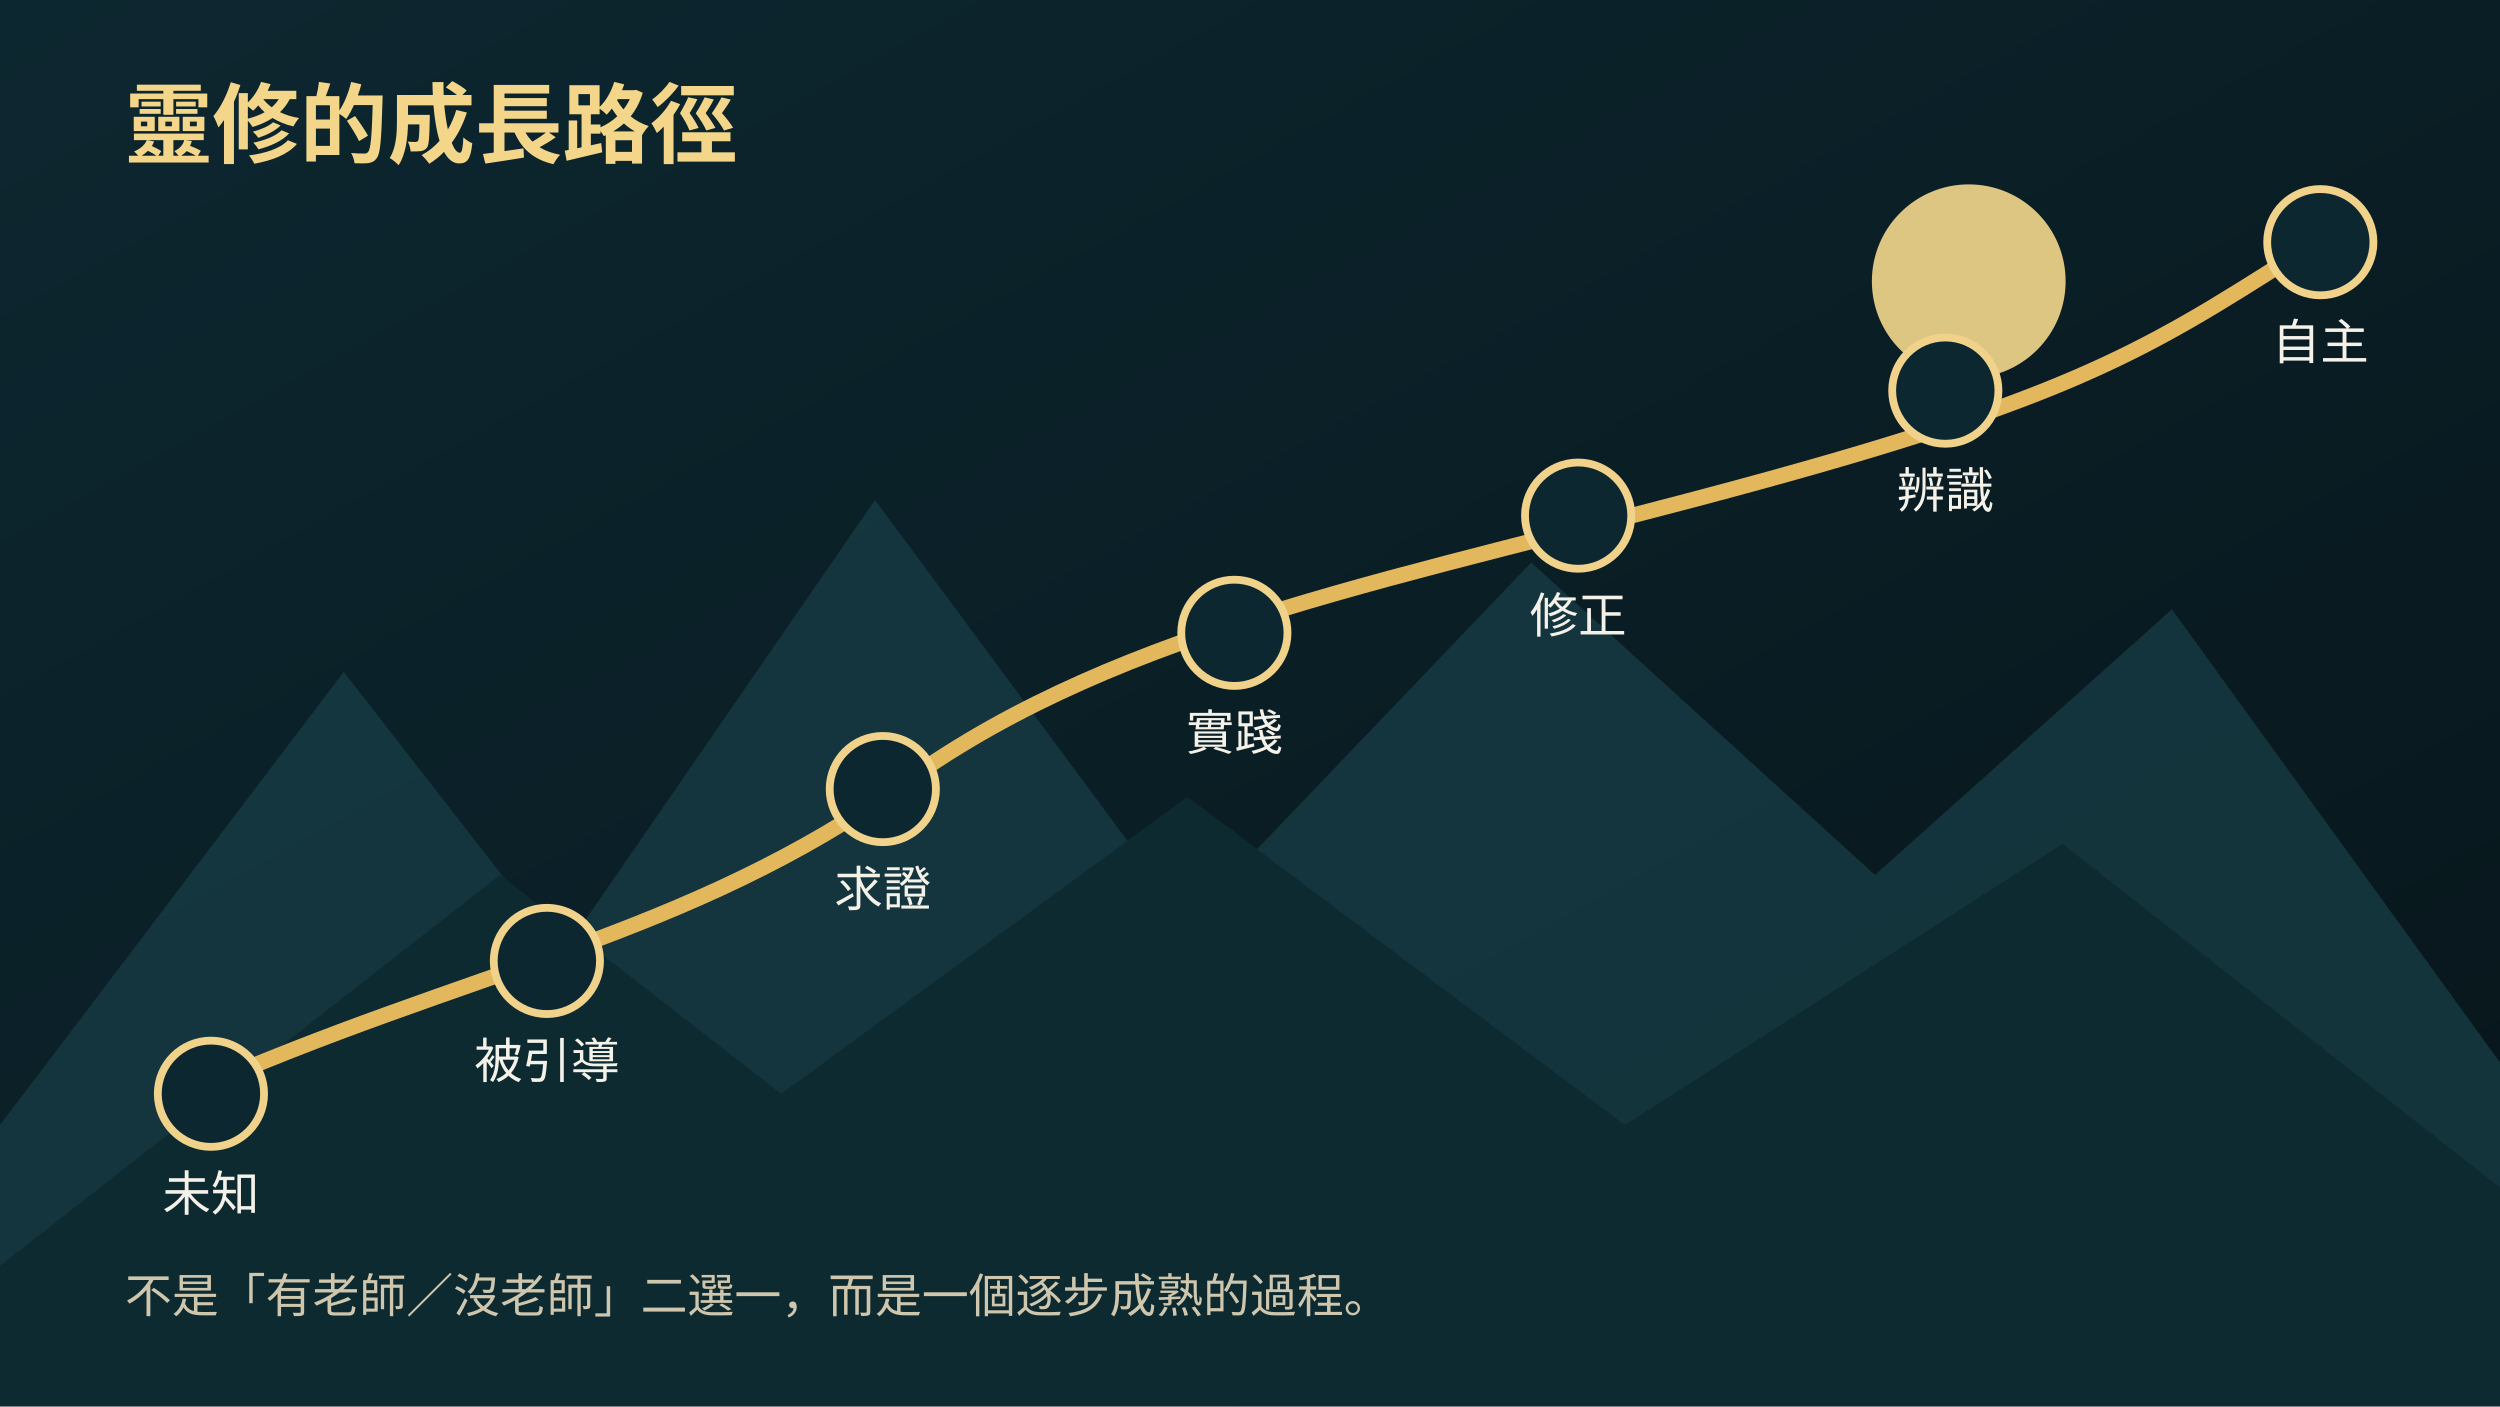
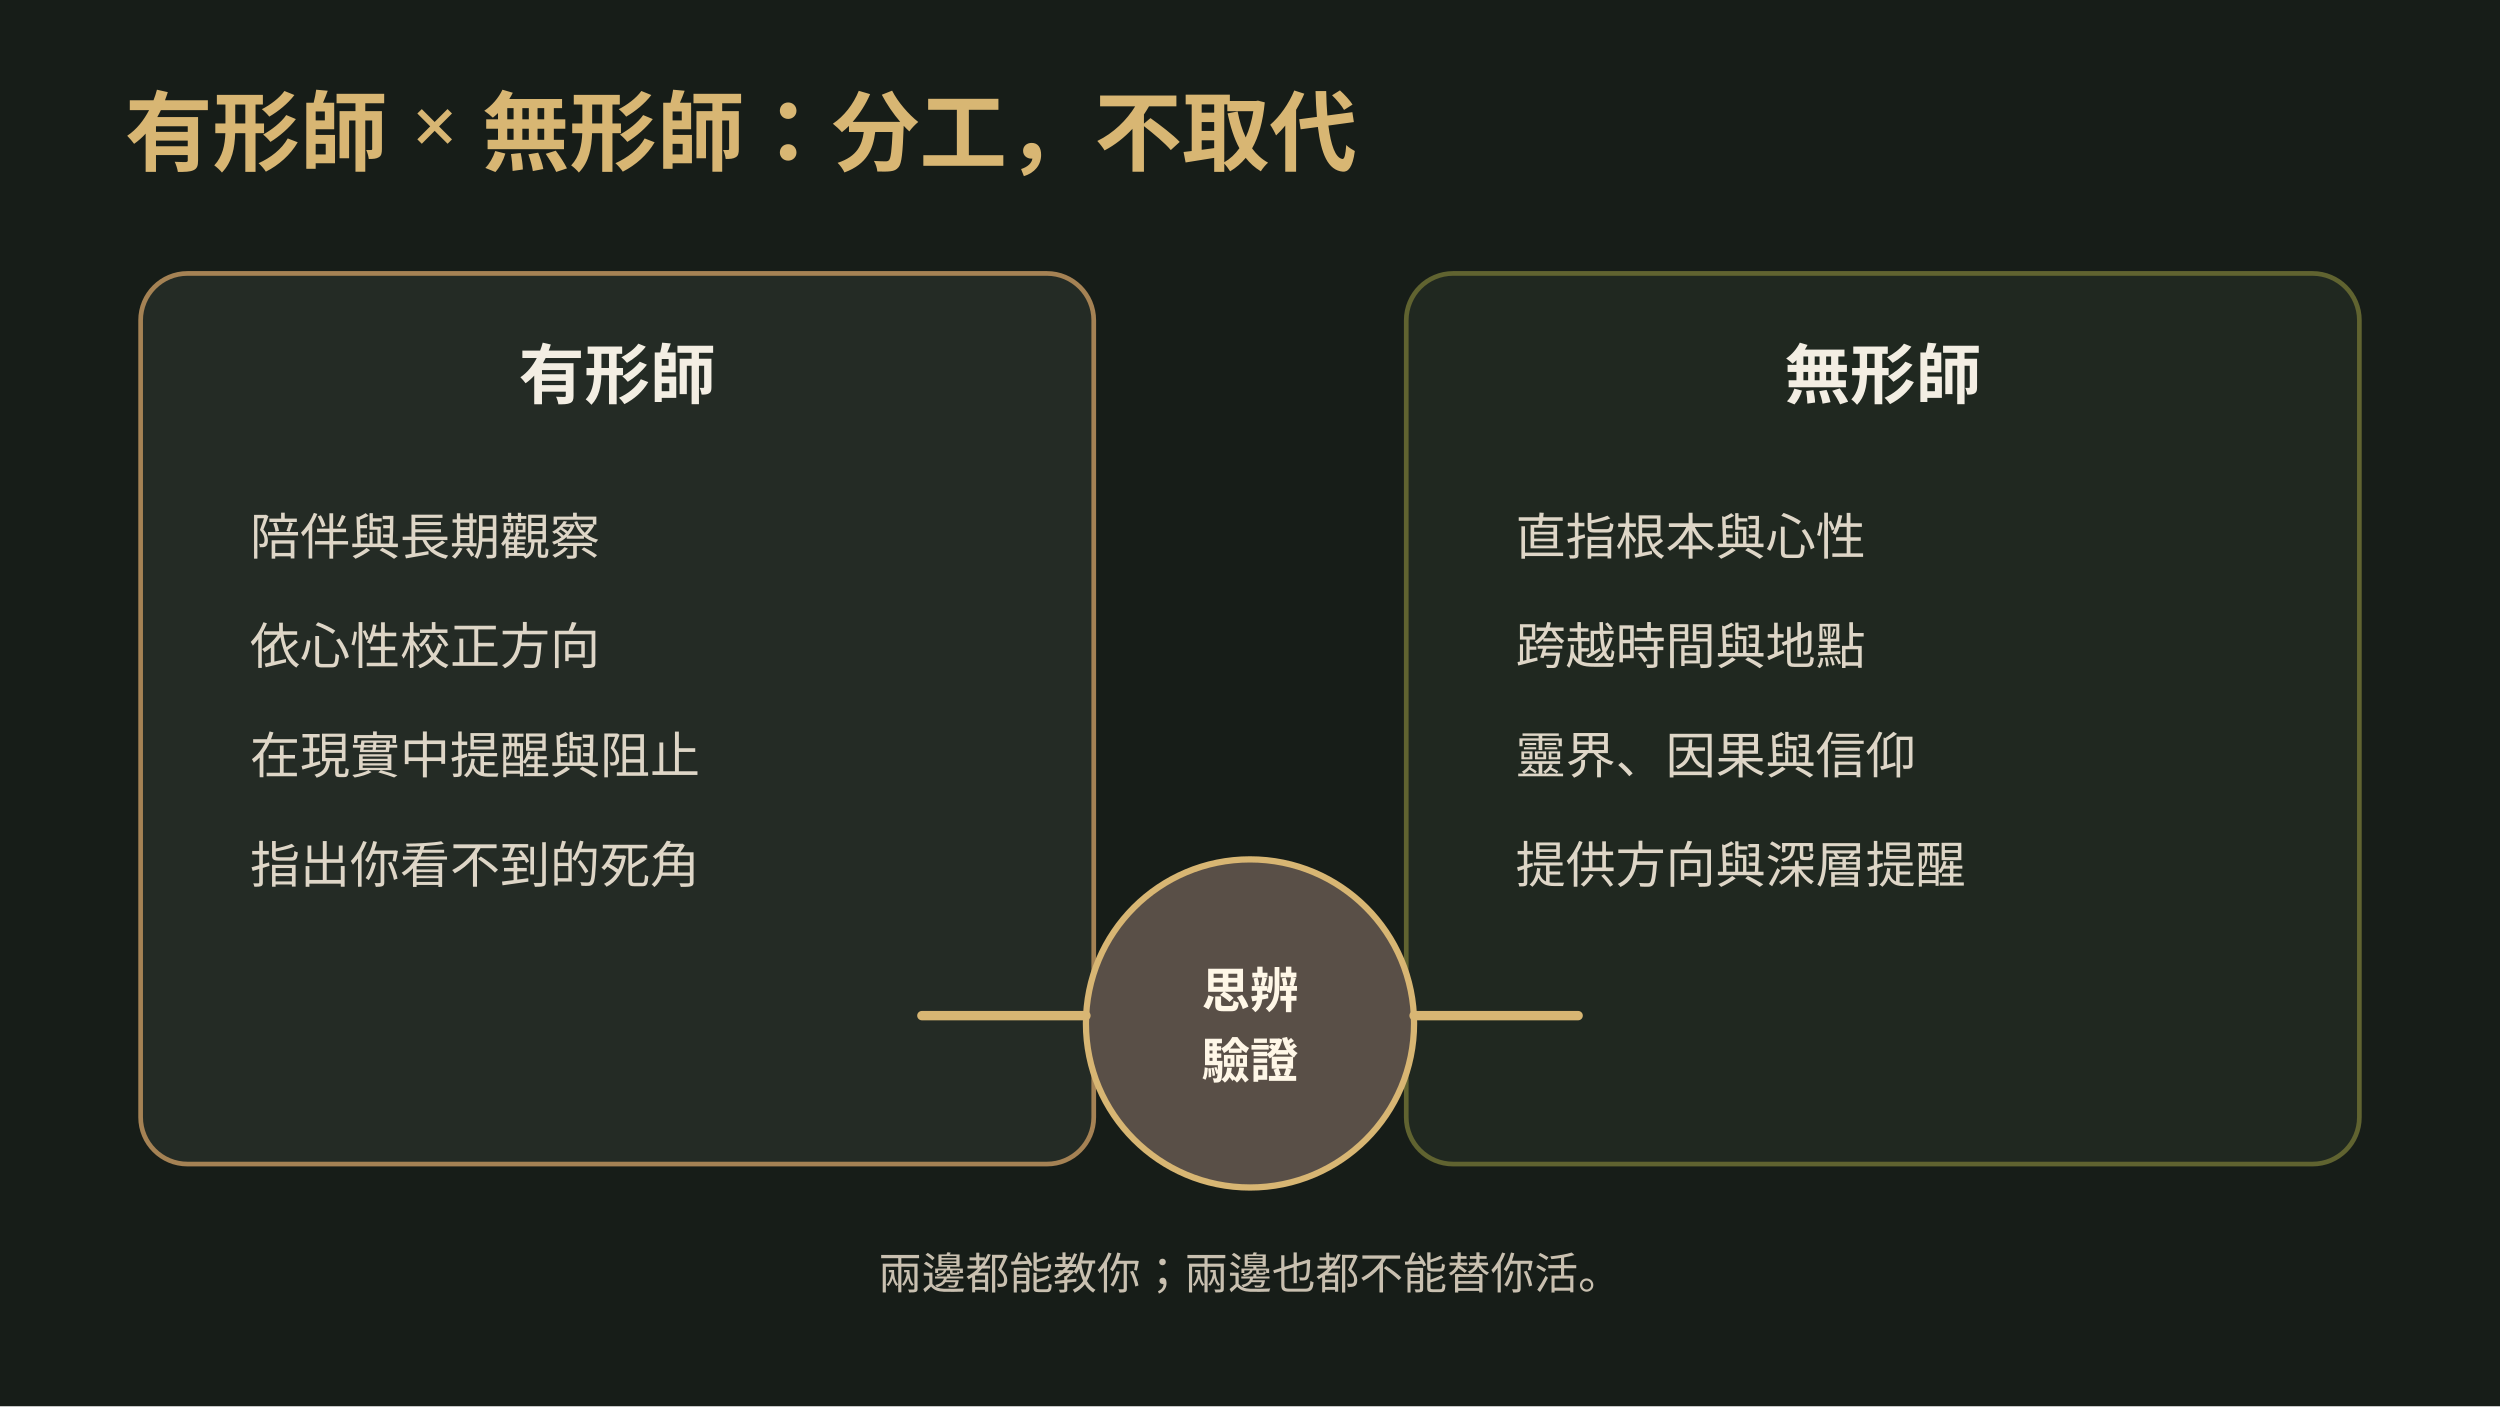
<svg xmlns="http://www.w3.org/2000/svg" width="1600" height="900" viewBox="0 0 1600 900">
-   <defs>
-     <linearGradient id="bg" x1="0" y1="0" x2="1" y2="1">
-       <stop stop-color="#0d2730" />
-       <stop offset="1" stop-color="#07151a" />
-     </linearGradient>
-   </defs>
-   <rect width="100%" height="100%" fill="url(#bg)" />
-   <path d="M0 720 L220 430 L360 610 L560 320 L760 590 L980 360 L1200 560 L1390 390 L1600 680 L1600 900 L0 900 Z" fill="#173b43" opacity=".8" />
-   <path d="M0 810 L320 560 L500 700 L760 510 L1040 720 L1320 540 L1600 760 L1600 900 L0 900 Z" fill="#0e2a31" />
-   <circle cx="1260" cy="180" r="62" fill="#f4d88b" opacity=".9" />
-   <text x="80" y="100" font-size="56" fill="#f3d68a" font-family="serif" font-weight="700">靈修的成長路徑</text>
-   <path d="M120 700 C300 620, 440 600, 580 500 S900 370, 1120 310 S1380 220, 1490 150" fill="none" stroke="#e3b85d" stroke-width="10" stroke-linecap="round" />
-   <circle cx="135" cy="700" r="34" fill="#0d2730" stroke="#f1d28b" stroke-width="5" />
-   <text x="135" y="775" text-anchor="middle" font-size="31" fill="#f4f1e8" font-family="serif">未知</text>
-   <circle cx="350" cy="615" r="34" fill="#0d2730" stroke="#f1d28b" stroke-width="5" />
-   <text x="350" y="690" text-anchor="middle" font-size="31" fill="#f4f1e8" font-family="serif">被引導</text>
-   <circle cx="565" cy="505" r="34" fill="#0d2730" stroke="#f1d28b" stroke-width="5" />
-   <text x="565" y="580" text-anchor="middle" font-size="31" fill="#f4f1e8" font-family="serif">求證</text>
-   <circle cx="790" cy="405" r="34" fill="#0d2730" stroke="#f1d28b" stroke-width="5" />
-   <text x="790" y="480" text-anchor="middle" font-size="31" fill="#f4f1e8" font-family="serif">實踐</text>
-   <circle cx="1010" cy="330" r="34" fill="#0d2730" stroke="#f1d28b" stroke-width="5" />
-   <text x="1010" y="405" text-anchor="middle" font-size="31" fill="#f4f1e8" font-family="serif">修正</text>
-   <circle cx="1245" cy="250" r="34" fill="#0d2730" stroke="#f1d28b" stroke-width="5" />
-   <text x="1245" y="325" text-anchor="middle" font-size="31" fill="#f4f1e8" font-family="serif">辨識</text>
-   <circle cx="1485" cy="155" r="34" fill="#0d2730" stroke="#f1d28b" stroke-width="5" />
-   <text x="1485" y="230" text-anchor="middle" font-size="31" fill="#f4f1e8" font-family="serif">自主</text>
-   <text x="80" y="840" font-size="30" fill="#cfc6ae" font-family="serif">不是「有老師／沒老師」二選一，而是一個逐步成熟的過程。</text>
+   <rect width="1600" height="900" fill="#171d18" />
+   <text x="80" y="105" fill="#d8b673" font-family="serif" font-size="56" font-weight="700">有形師 × 無形師：分工，不取代</text>
+   <rect x="90" y="175" width="610" height="570" rx="30" fill="#242b25" stroke="#a58254" stroke-width="3" />
+   <rect x="900" y="175" width="610" height="570" rx="30" fill="#202820" stroke="#606330" stroke-width="3" />
+   <text x="395" y="255" text-anchor="middle" fill="#f3eee3" font-family="serif" font-size="42" font-weight="700">有形師</text>
+   <text x="1205" y="255" text-anchor="middle" fill="#f3eee3" font-family="serif" font-size="42" font-weight="700">無形師</text>
+   <text x="160" y="355" fill="#ded6c7" font-family="serif" font-size="32">陪伴與長期觀察</text>
+   <text x="160" y="425" fill="#ded6c7" font-family="serif" font-size="32">依心性校正方向</text>
+   <text x="160" y="495" fill="#ded6c7" font-family="serif" font-size="32">在現實中提醒與阻止</text>
+   <text x="160" y="565" fill="#ded6c7" font-family="serif" font-size="32">指出你看不到的死角</text>
+   <text x="970" y="355" fill="#ded6c7" font-family="serif" font-size="32">直指根本與心性</text>
+   <text x="970" y="425" fill="#ded6c7" font-family="serif" font-size="32">跨越時間與地點</text>
+   <text x="970" y="495" fill="#ded6c7" font-family="serif" font-size="32">靈界、因果與信仰</text>
+   <text x="970" y="565" fill="#ded6c7" font-family="serif" font-size="32">提供方向與深層提醒</text>
+   <circle cx="800" cy="655" r="105" fill="#594f47" stroke="#d8b673" stroke-width="4" />
+   <text x="800" y="645" text-anchor="middle" fill="#fff7e7" font-family="serif" font-size="31" font-weight="700">思辨</text>
+   <text x="800" y="690" text-anchor="middle" fill="#fff7e7" font-family="serif" font-size="31" font-weight="700">驗證</text>
+   <path d="M695 650H590M905 650h105" stroke="#d8b673" stroke-width="6" stroke-linecap="round" />
+   <text x="800" y="825" text-anchor="middle" fill="#c9c0b0" font-family="serif" font-size="28">兩邊都能教你；兩邊也都不能替你活。</text>
</svg>
